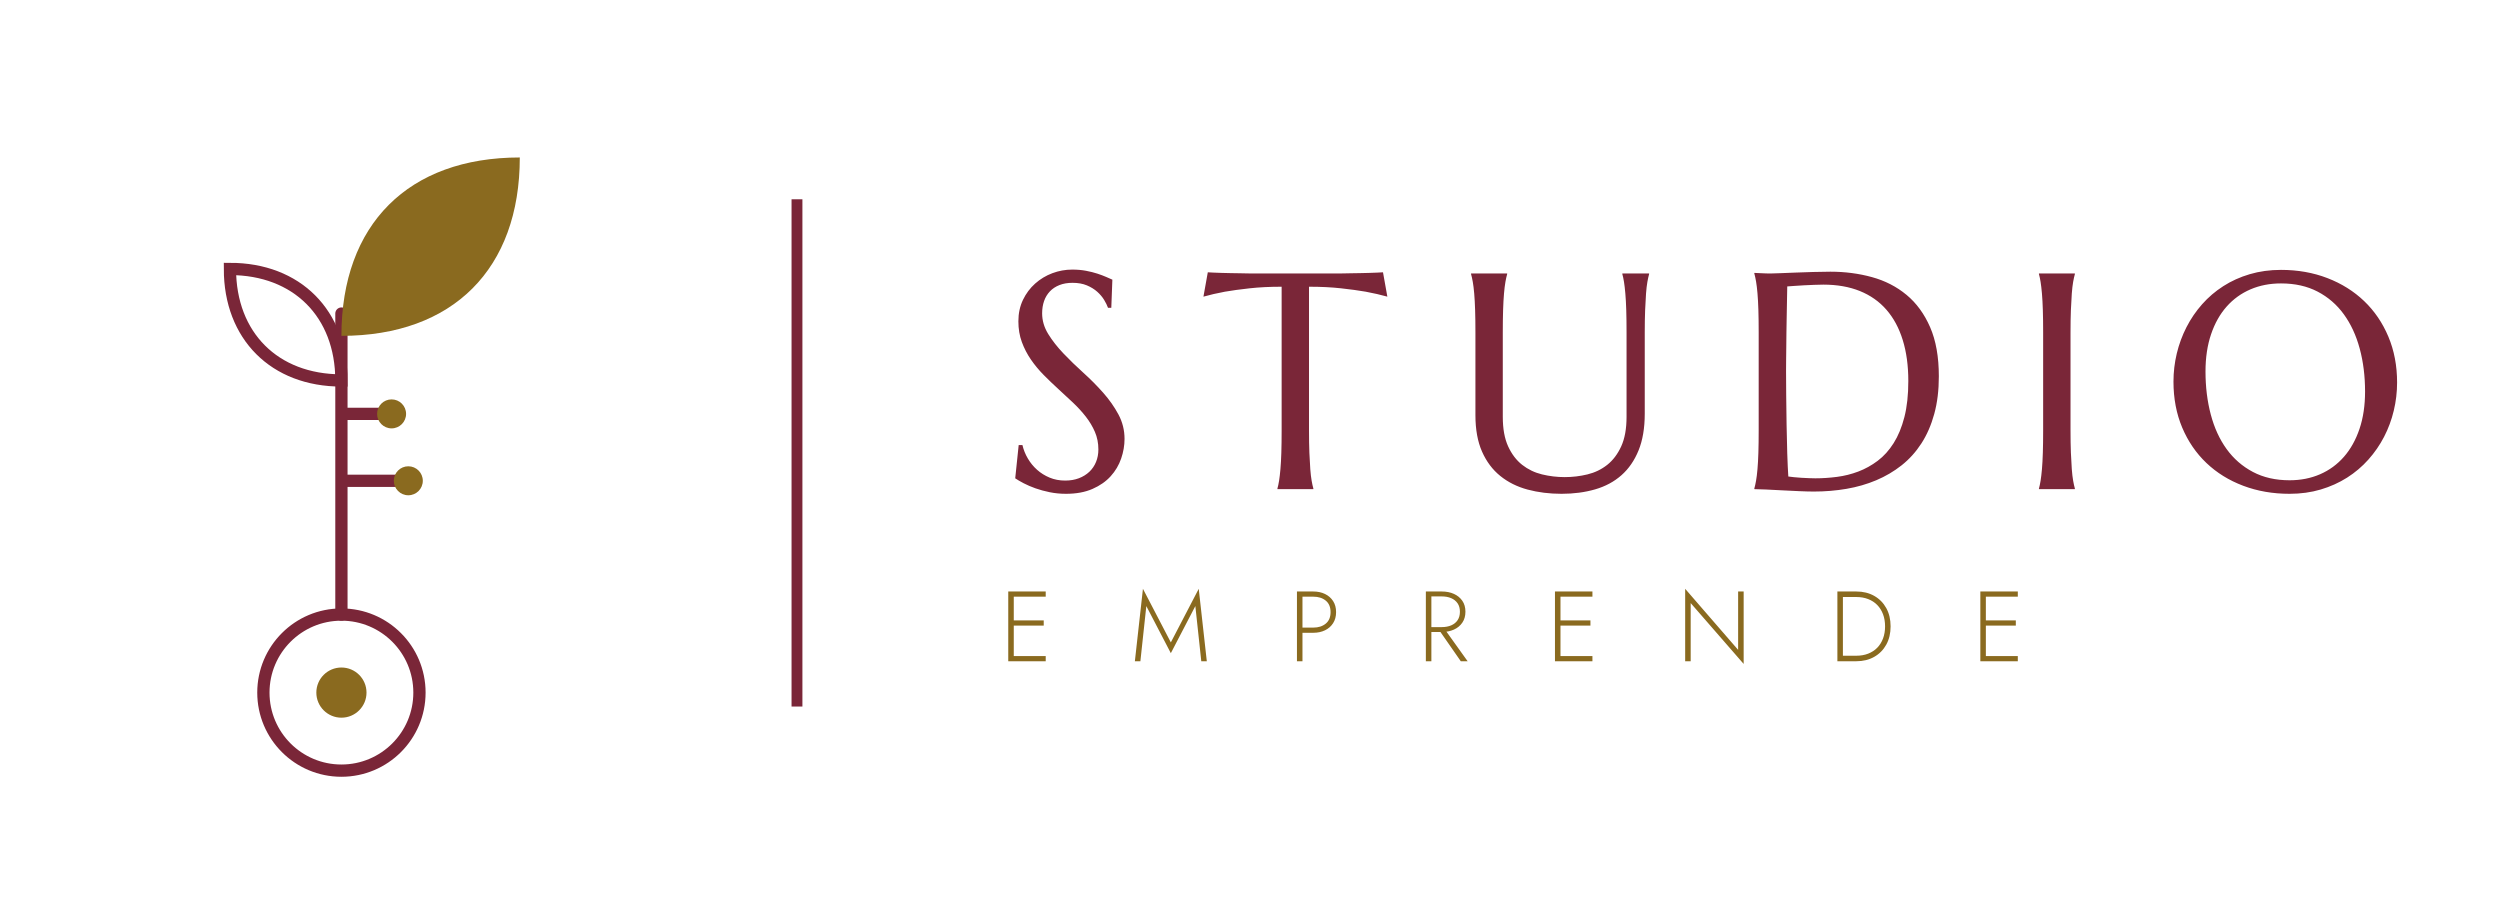
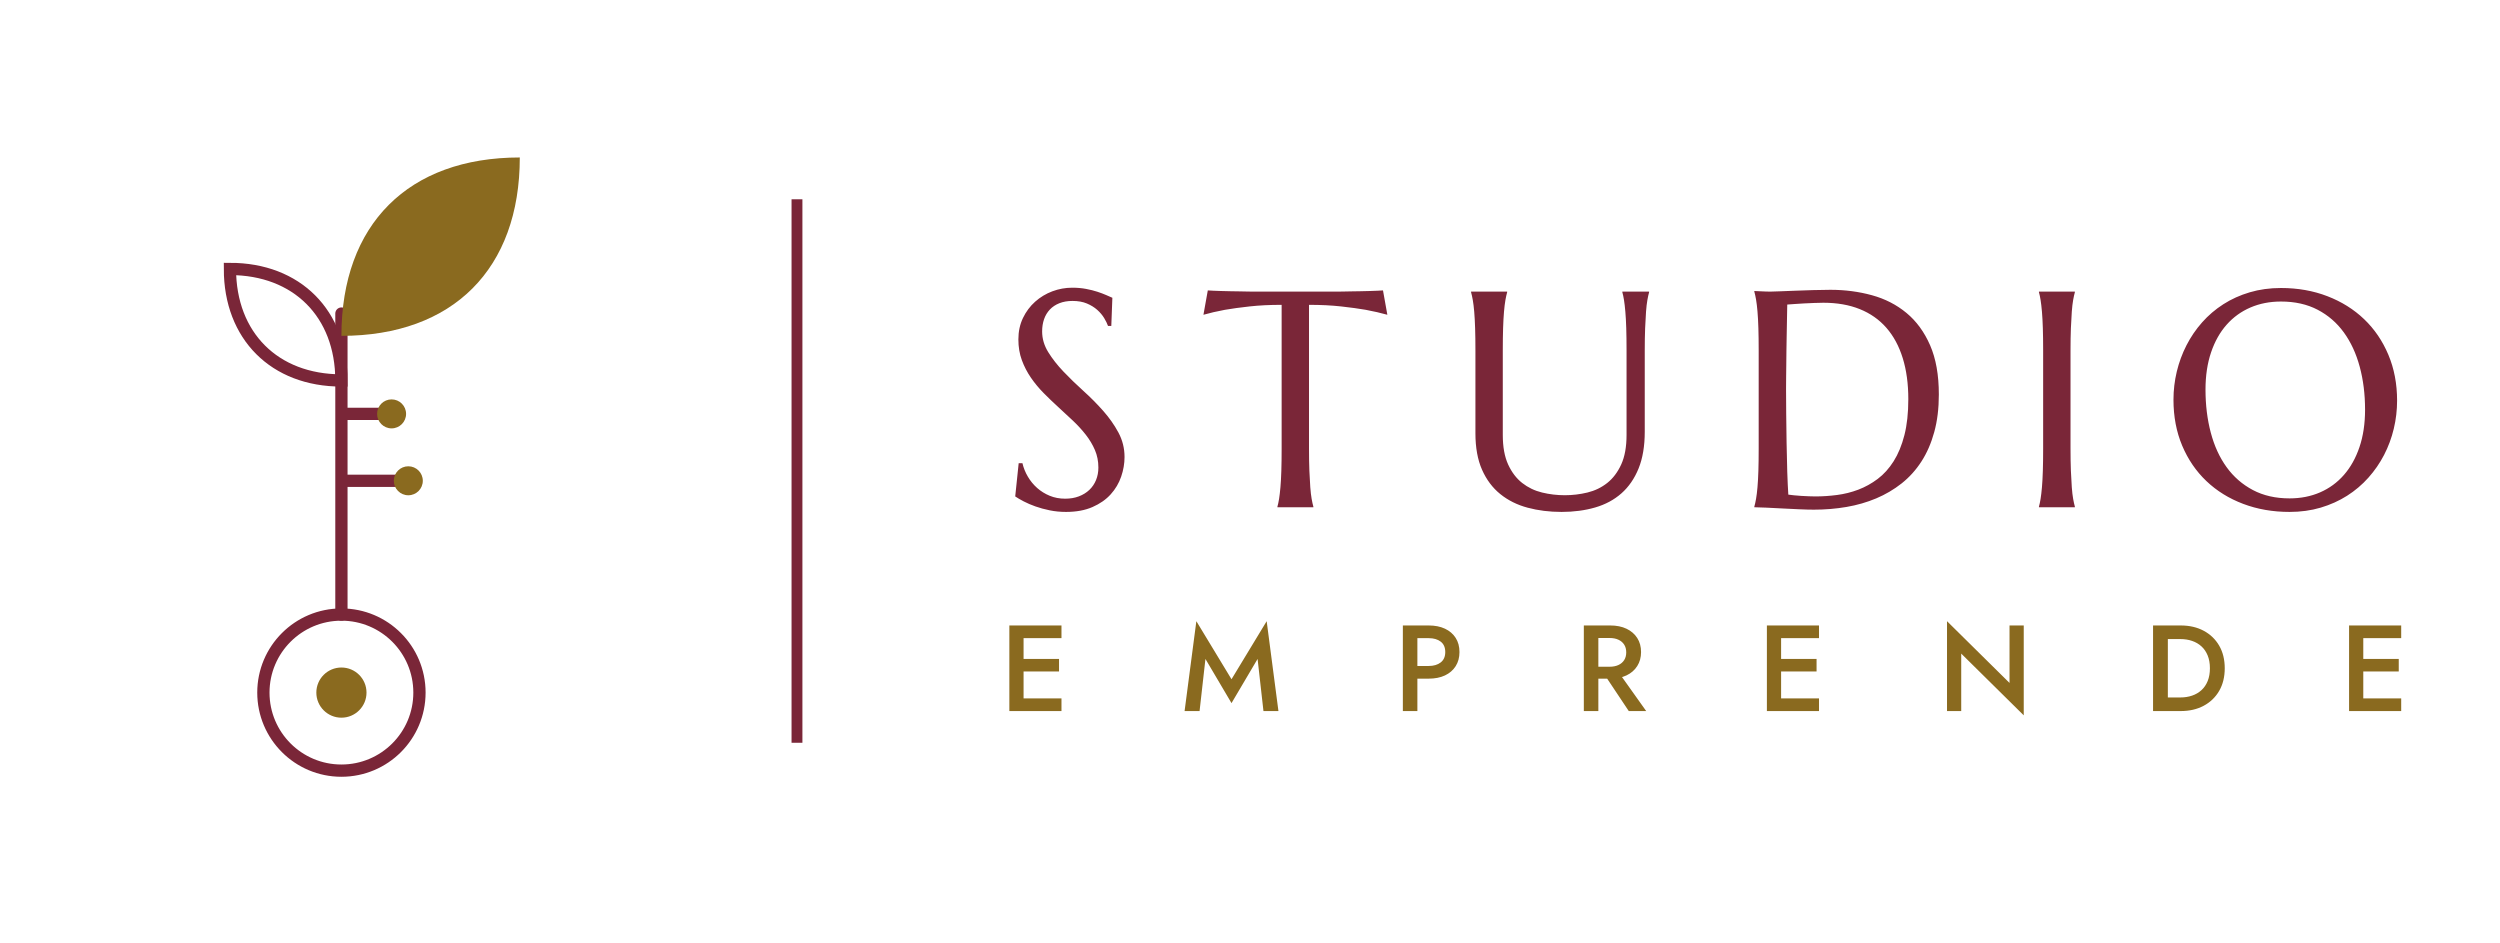
- <svg xmlns="http://www.w3.org/2000/svg" viewBox="0 0 275.995 100" width="275.995" height="100">
+ <svg xmlns="http://www.w3.org/2000/svg" viewBox="0 0 275.995 104" width="275.995" height="104">
  <g transform="translate(10 10) scale(0.615385)">
    <circle cx="45" cy="108" r="14" fill="none" stroke="#7A2638" stroke-width="2.2" />
    <circle cx="45" cy="108" r="4.5" fill="#8A6A1F" />
    <path d="M45 94V40M45 70h10M45 58h7" fill="none" stroke="#7A2638" stroke-width="2.2" stroke-linecap="round" />
    <circle cx="57" cy="70" r="2.6" fill="#8A6A1F" />
    <circle cx="54" cy="58" r="2.6" fill="#8A6A1F" />
    <path d="M45 44c0-20 12-32 32-32 0 20-12 32-32 32z" fill="#8A6A1F" />
    <path d="M45 52c0-12-8-20-20-20 0 12 8 20 20 20z" fill="none" stroke="#7A2638" stroke-width="2.2" />
  </g>
-   <rect x="87.385" y="22" width="1.2" height="56" fill="#7A2638" />
-   <path fill="#7A2638" d="M122.686 33.979H122.321Q122.188 33.597 121.898 33.115Q121.607 32.634 121.134 32.21Q120.661 31.787 119.989 31.505Q119.316 31.223 118.403 31.223Q117.59 31.223 116.959 31.472Q116.328 31.721 115.905 32.169Q115.481 32.617 115.265 33.231Q115.05 33.846 115.05 34.593Q115.05 35.788 115.722 36.875Q116.394 37.963 117.407 39.025Q118.42 40.088 119.598 41.15Q120.777 42.213 121.79 43.358Q122.803 44.504 123.475 45.757Q124.147 47.011 124.147 48.455Q124.147 49.534 123.774 50.622Q123.4 51.709 122.62 52.572Q121.84 53.436 120.611 53.975Q119.383 54.515 117.689 54.515Q116.743 54.515 115.888 54.34Q115.033 54.166 114.311 53.909Q113.589 53.651 113.016 53.353Q112.443 53.054 112.078 52.805L112.46 49.136H112.875Q113.057 49.916 113.473 50.622Q113.888 51.327 114.494 51.867Q115.099 52.406 115.88 52.73Q116.66 53.054 117.59 53.054Q118.436 53.054 119.109 52.796Q119.781 52.539 120.263 52.083Q120.744 51.626 121.001 50.995Q121.259 50.364 121.259 49.617Q121.259 48.571 120.877 47.683Q120.495 46.795 119.872 45.998Q119.25 45.201 118.461 44.454Q117.673 43.707 116.843 42.952Q116.013 42.196 115.224 41.399Q114.435 40.603 113.813 39.698Q113.19 38.793 112.808 37.755Q112.427 36.718 112.427 35.473Q112.427 34.161 112.933 33.107Q113.439 32.053 114.278 31.306Q115.116 30.559 116.179 30.16Q117.241 29.762 118.37 29.762Q119.2 29.762 119.897 29.895Q120.595 30.027 121.151 30.21Q121.707 30.393 122.122 30.575Q122.537 30.758 122.803 30.874Z M141.49 31.654Q139.531 31.654 137.954 31.829Q136.377 32.003 135.231 32.202Q133.903 32.451 132.857 32.75L133.339 30.061Q133.538 30.077 133.936 30.094Q134.335 30.11 134.825 30.127Q135.314 30.144 135.854 30.152Q136.393 30.16 136.875 30.168Q137.356 30.177 137.73 30.185Q138.103 30.193 138.269 30.193H147.749Q147.915 30.193 148.288 30.185Q148.662 30.177 149.143 30.168Q149.625 30.16 150.164 30.152Q150.704 30.144 151.194 30.127Q151.683 30.11 152.082 30.094Q152.48 30.077 152.68 30.061L153.161 32.75Q152.098 32.451 150.77 32.202Q149.625 32.003 148.048 31.829Q146.471 31.654 144.512 31.654V47.509Q144.512 48.92 144.553 49.974Q144.595 51.028 144.653 51.792Q144.711 52.556 144.802 53.07Q144.893 53.585 144.993 53.934V54.0H141.025V53.934Q141.125 53.585 141.208 53.07Q141.291 52.556 141.357 51.792Q141.424 51.028 141.457 49.974Q141.49 48.92 141.49 47.509Z M179.568 36.701Q179.568 35.29 179.535 34.236Q179.502 33.182 179.435 32.41Q179.369 31.638 179.286 31.123Q179.203 30.608 179.103 30.26V30.193H182.058V30.26Q181.959 30.608 181.868 31.123Q181.776 31.638 181.718 32.41Q181.66 33.182 181.619 34.236Q181.577 35.29 181.577 36.701V45.666Q181.577 48.04 180.896 49.717Q180.216 51.394 179.004 52.464Q177.792 53.535 176.098 54.025Q174.405 54.515 172.396 54.515Q170.388 54.515 168.653 54.05Q166.918 53.585 165.631 52.547Q164.345 51.51 163.614 49.858Q162.884 48.206 162.884 45.832V36.701Q162.884 35.29 162.85 34.236Q162.817 33.182 162.751 32.41Q162.684 31.638 162.593 31.123Q162.502 30.608 162.402 30.26V30.193H166.387V30.26Q166.287 30.608 166.196 31.123Q166.104 31.638 166.038 32.41Q165.972 33.182 165.938 34.236Q165.905 35.29 165.905 36.701V46.015Q165.905 47.99 166.494 49.277Q167.084 50.563 168.047 51.319Q169.01 52.074 170.238 52.373Q171.467 52.672 172.745 52.672Q174.023 52.672 175.252 52.373Q176.48 52.074 177.435 51.319Q178.389 50.563 178.979 49.277Q179.568 47.99 179.568 46.015Z M197.309 31.621Q197.276 33.48 197.243 35.224Q197.226 35.971 197.218 36.751Q197.21 37.531 197.202 38.287Q197.193 39.042 197.185 39.731Q197.177 40.42 197.177 40.951Q197.177 42.063 197.193 43.641Q197.21 45.218 197.235 46.878Q197.26 48.538 197.309 50.065Q197.359 51.593 197.426 52.605Q197.658 52.639 198.048 52.68Q198.438 52.722 198.87 52.747Q199.302 52.771 199.717 52.788Q200.132 52.805 200.414 52.805Q201.576 52.805 202.796 52.647Q204.016 52.489 205.154 52.058Q206.291 51.626 207.295 50.871Q208.3 50.115 209.055 48.92Q209.81 47.725 210.242 46.04Q210.674 44.354 210.674 42.063Q210.674 39.523 210.059 37.54Q209.445 35.556 208.258 34.194Q207.071 32.833 205.32 32.127Q203.568 31.422 201.294 31.422Q200.846 31.422 200.281 31.447Q199.717 31.472 199.16 31.497Q198.604 31.521 198.115 31.563Q197.625 31.604 197.309 31.621ZM193.674 30.127Q194.056 30.144 194.388 30.16Q194.67 30.177 194.969 30.185Q195.267 30.193 195.45 30.193Q195.765 30.193 196.504 30.16Q197.243 30.127 198.189 30.094Q199.136 30.061 200.157 30.027Q201.178 29.994 202.074 29.994Q204.481 29.994 206.656 30.592Q208.831 31.189 210.474 32.551Q212.118 33.912 213.081 36.12Q214.044 38.328 214.044 41.549Q214.044 43.856 213.537 45.699Q213.031 47.542 212.118 48.953Q211.205 50.364 209.935 51.369Q208.665 52.373 207.129 53.021Q205.594 53.668 203.85 53.967Q202.107 54.266 200.248 54.266Q199.584 54.266 198.646 54.224Q197.708 54.183 196.762 54.133Q195.815 54.083 194.977 54.042Q194.139 54.0 193.674 54.0V53.934Q193.773 53.585 193.865 53.07Q193.956 52.556 194.022 51.792Q194.089 51.028 194.122 49.974Q194.155 48.92 194.155 47.509V36.701Q194.155 35.29 194.122 34.219Q194.089 33.148 194.022 32.376Q193.956 31.604 193.865 31.073Q193.773 30.542 193.674 30.193Z M225.095 53.934Q225.194 53.585 225.277 53.07Q225.36 52.556 225.427 51.792Q225.493 51.028 225.526 49.974Q225.559 48.92 225.559 47.509V36.701Q225.559 35.29 225.526 34.236Q225.493 33.182 225.427 32.41Q225.36 31.638 225.277 31.123Q225.194 30.608 225.095 30.26V30.193H229.062V30.26Q228.963 30.608 228.871 31.123Q228.78 31.638 228.722 32.41Q228.664 33.182 228.622 34.236Q228.581 35.29 228.581 36.701V47.509Q228.581 48.92 228.622 49.974Q228.664 51.028 228.722 51.792Q228.78 52.556 228.871 53.07Q228.963 53.585 229.062 53.934V54.0H225.095Z M251.817 29.795Q254.59 29.795 256.939 30.7Q259.288 31.604 260.998 33.24Q262.708 34.875 263.671 37.166Q264.634 39.457 264.634 42.229Q264.634 43.807 264.268 45.334Q263.903 46.861 263.198 48.223Q262.492 49.584 261.463 50.738Q260.433 51.892 259.114 52.73Q257.794 53.568 256.2 54.042Q254.606 54.515 252.764 54.515Q249.991 54.515 247.642 53.626Q245.293 52.738 243.583 51.111Q241.873 49.484 240.91 47.202Q239.947 44.919 239.947 42.13Q239.947 40.553 240.312 39.025Q240.678 37.498 241.383 36.12Q242.089 34.742 243.11 33.588Q244.131 32.435 245.451 31.588Q246.77 30.741 248.372 30.268Q249.974 29.795 251.817 29.795ZM252.764 53.021Q254.606 53.021 256.134 52.356Q257.661 51.692 258.765 50.431Q259.869 49.169 260.483 47.351Q261.098 45.533 261.098 43.226Q261.098 40.669 260.508 38.486Q259.919 36.303 258.757 34.701Q257.595 33.099 255.86 32.194Q254.125 31.289 251.817 31.289Q249.974 31.289 248.447 31.945Q246.92 32.601 245.816 33.846Q244.712 35.091 244.098 36.9Q243.483 38.71 243.483 41.018Q243.483 43.558 244.064 45.757Q244.645 47.957 245.807 49.567Q246.97 51.178 248.713 52.099Q250.456 53.021 252.764 53.021Z" />
-   <path fill="#8A6A1F" d="M111.628 73.0H115.445V72.428H111.628ZM111.628 65.872H115.445V65.3H111.628ZM111.628 69.066H115.225V68.494H111.628ZM111.309 65.3V73.0H111.918V65.3Z M126.552 66.908 129.258 72.109 131.964 66.908 132.619 73.0H133.229L132.338 65.003L129.258 70.919L126.178 65.003L125.287 73.0H125.896Z M143.181 65.3V73.0H143.79V65.3ZM143.522 65.872H144.985Q145.829 65.872 146.361 66.309Q146.892 66.745 146.892 67.579Q146.892 68.406 146.361 68.846Q145.829 69.286 144.985 69.286H143.522V69.858H144.985Q145.711 69.858 146.277 69.584Q146.844 69.311 147.172 68.797Q147.501 68.283 147.501 67.579Q147.501 66.864 147.172 66.356Q146.844 65.848 146.277 65.574Q145.711 65.3 144.985 65.3H143.522Z M158.716 69.328 161.268 73.0H162.023L159.396 69.328ZM157.412 65.3V73.0H158.021V65.3ZM157.731 65.843H159.172Q159.759 65.843 160.209 66.037Q160.659 66.231 160.915 66.605Q161.171 66.979 161.171 67.535Q161.171 68.087 160.917 68.466Q160.663 68.844 160.211 69.038Q159.759 69.231 159.172 69.231H157.731V69.77H159.172Q159.92 69.77 160.506 69.507Q161.092 69.245 161.436 68.742Q161.781 68.239 161.781 67.535Q161.781 66.82 161.436 66.323Q161.092 65.826 160.506 65.563Q159.92 65.3 159.172 65.3H157.731Z M171.984 73.0H175.801V72.428H171.984ZM171.984 65.872H175.801V65.3H171.984ZM171.984 69.066H175.581V68.494H171.984ZM171.665 65.3V73.0H172.274V65.3Z M191.886 65.3V71.744L186.039 65.003V73.0H186.648V66.578L192.496 73.297V65.3Z M202.844 65.3V73.0H203.453V65.3ZM204.934 73.0Q206.056 73.0 206.909 72.516Q207.763 72.032 208.24 71.168Q208.718 70.305 208.718 69.15Q208.718 67.995 208.24 67.132Q207.763 66.268 206.909 65.784Q206.056 65.3 204.934 65.3H203.176V65.909H204.934Q205.653 65.909 206.24 66.137Q206.828 66.365 207.244 66.79Q207.659 67.216 207.884 67.815Q208.108 68.413 208.108 69.15Q208.108 69.887 207.884 70.485Q207.659 71.084 207.244 71.51Q206.828 71.935 206.24 72.163Q205.653 72.391 204.934 72.391H203.176V73.0Z M218.945 73.0H222.762V72.428H218.945ZM218.945 65.872H222.762V65.3H218.945ZM218.945 69.066H222.542V68.494H218.945ZM218.626 65.3V73.0H219.235V65.3Z" />
+   <rect x="87.385" y="22" width="1.2" height="60" fill="#7A2638" />
+   <path fill="#7A2638" d="M122.686 35.979H122.321Q122.188 35.597 121.898 35.115Q121.607 34.634 121.134 34.21Q120.661 33.787 119.989 33.505Q119.316 33.223 118.403 33.223Q117.59 33.223 116.959 33.472Q116.328 33.721 115.905 34.169Q115.481 34.617 115.265 35.231Q115.05 35.846 115.05 36.593Q115.05 37.788 115.722 38.875Q116.394 39.963 117.407 41.025Q118.42 42.088 119.598 43.15Q120.777 44.213 121.79 45.358Q122.803 46.504 123.475 47.757Q124.147 49.011 124.147 50.455Q124.147 51.534 123.774 52.622Q123.4 53.709 122.62 54.572Q121.84 55.436 120.611 55.975Q119.383 56.515 117.689 56.515Q116.743 56.515 115.888 56.34Q115.033 56.166 114.311 55.909Q113.589 55.651 113.016 55.353Q112.443 55.054 112.078 54.805L112.46 51.136H112.875Q113.057 51.916 113.473 52.622Q113.888 53.327 114.494 53.867Q115.099 54.406 115.88 54.73Q116.66 55.054 117.59 55.054Q118.436 55.054 119.109 54.796Q119.781 54.539 120.263 54.083Q120.744 53.626 121.001 52.995Q121.259 52.364 121.259 51.617Q121.259 50.571 120.877 49.683Q120.495 48.795 119.872 47.998Q119.25 47.201 118.461 46.454Q117.673 45.707 116.843 44.952Q116.013 44.196 115.224 43.399Q114.435 42.603 113.813 41.698Q113.19 40.793 112.808 39.755Q112.427 38.718 112.427 37.473Q112.427 36.161 112.933 35.107Q113.439 34.053 114.278 33.306Q115.116 32.559 116.179 32.16Q117.241 31.762 118.37 31.762Q119.2 31.762 119.897 31.895Q120.595 32.027 121.151 32.21Q121.707 32.393 122.122 32.575Q122.537 32.758 122.803 32.874Z M141.49 33.654Q139.531 33.654 137.954 33.829Q136.377 34.003 135.231 34.202Q133.903 34.451 132.857 34.75L133.339 32.061Q133.538 32.077 133.936 32.094Q134.335 32.11 134.825 32.127Q135.314 32.144 135.854 32.152Q136.393 32.16 136.875 32.168Q137.356 32.177 137.73 32.185Q138.103 32.193 138.269 32.193H147.749Q147.915 32.193 148.288 32.185Q148.662 32.177 149.143 32.168Q149.625 32.16 150.164 32.152Q150.704 32.144 151.194 32.127Q151.683 32.11 152.082 32.094Q152.48 32.077 152.68 32.061L153.161 34.75Q152.098 34.451 150.77 34.202Q149.625 34.003 148.048 33.829Q146.471 33.654 144.512 33.654V49.509Q144.512 50.92 144.553 51.974Q144.595 53.028 144.653 53.792Q144.711 54.556 144.802 55.07Q144.893 55.585 144.993 55.934V56.0H141.025V55.934Q141.125 55.585 141.208 55.07Q141.291 54.556 141.357 53.792Q141.424 53.028 141.457 51.974Q141.49 50.92 141.49 49.509Z M179.568 38.701Q179.568 37.29 179.535 36.236Q179.502 35.182 179.435 34.41Q179.369 33.638 179.286 33.123Q179.203 32.608 179.103 32.26V32.193H182.058V32.26Q181.959 32.608 181.868 33.123Q181.776 33.638 181.718 34.41Q181.66 35.182 181.619 36.236Q181.577 37.29 181.577 38.701V47.666Q181.577 50.04 180.896 51.717Q180.216 53.394 179.004 54.464Q177.792 55.535 176.098 56.025Q174.405 56.515 172.396 56.515Q170.388 56.515 168.653 56.05Q166.918 55.585 165.631 54.547Q164.345 53.51 163.614 51.858Q162.884 50.206 162.884 47.832V38.701Q162.884 37.29 162.85 36.236Q162.817 35.182 162.751 34.41Q162.684 33.638 162.593 33.123Q162.502 32.608 162.402 32.26V32.193H166.387V32.26Q166.287 32.608 166.196 33.123Q166.104 33.638 166.038 34.41Q165.972 35.182 165.938 36.236Q165.905 37.29 165.905 38.701V48.015Q165.905 49.99 166.494 51.277Q167.084 52.563 168.047 53.319Q169.01 54.074 170.238 54.373Q171.467 54.672 172.745 54.672Q174.023 54.672 175.252 54.373Q176.48 54.074 177.435 53.319Q178.389 52.563 178.979 51.277Q179.568 49.99 179.568 48.015Z M197.309 33.621Q197.276 35.48 197.243 37.224Q197.226 37.971 197.218 38.751Q197.21 39.531 197.202 40.287Q197.193 41.042 197.185 41.731Q197.177 42.42 197.177 42.951Q197.177 44.063 197.193 45.641Q197.21 47.218 197.235 48.878Q197.26 50.538 197.309 52.065Q197.359 53.593 197.426 54.605Q197.658 54.639 198.048 54.68Q198.438 54.722 198.87 54.747Q199.302 54.771 199.717 54.788Q200.132 54.805 200.414 54.805Q201.576 54.805 202.796 54.647Q204.016 54.489 205.154 54.058Q206.291 53.626 207.295 52.871Q208.3 52.115 209.055 50.92Q209.81 49.725 210.242 48.04Q210.674 46.354 210.674 44.063Q210.674 41.523 210.059 39.54Q209.445 37.556 208.258 36.194Q207.071 34.833 205.32 34.127Q203.568 33.422 201.294 33.422Q200.846 33.422 200.281 33.447Q199.717 33.472 199.16 33.497Q198.604 33.521 198.115 33.563Q197.625 33.604 197.309 33.621ZM193.674 32.127Q194.056 32.144 194.388 32.16Q194.67 32.177 194.969 32.185Q195.267 32.193 195.45 32.193Q195.765 32.193 196.504 32.16Q197.243 32.127 198.189 32.094Q199.136 32.061 200.157 32.027Q201.178 31.994 202.074 31.994Q204.481 31.994 206.656 32.592Q208.831 33.189 210.474 34.551Q212.118 35.912 213.081 38.12Q214.044 40.328 214.044 43.549Q214.044 45.856 213.537 47.699Q213.031 49.542 212.118 50.953Q211.205 52.364 209.935 53.369Q208.665 54.373 207.129 55.021Q205.594 55.668 203.85 55.967Q202.107 56.266 200.248 56.266Q199.584 56.266 198.646 56.224Q197.708 56.183 196.762 56.133Q195.815 56.083 194.977 56.042Q194.139 56.0 193.674 56.0V55.934Q193.773 55.585 193.865 55.07Q193.956 54.556 194.022 53.792Q194.089 53.028 194.122 51.974Q194.155 50.92 194.155 49.509V38.701Q194.155 37.29 194.122 36.219Q194.089 35.148 194.022 34.376Q193.956 33.604 193.865 33.073Q193.773 32.542 193.674 32.193Z M225.095 55.934Q225.194 55.585 225.277 55.07Q225.36 54.556 225.427 53.792Q225.493 53.028 225.526 51.974Q225.559 50.92 225.559 49.509V38.701Q225.559 37.29 225.526 36.236Q225.493 35.182 225.427 34.41Q225.36 33.638 225.277 33.123Q225.194 32.608 225.095 32.26V32.193H229.062V32.26Q228.963 32.608 228.871 33.123Q228.78 33.638 228.722 34.41Q228.664 35.182 228.622 36.236Q228.581 37.29 228.581 38.701V49.509Q228.581 50.92 228.622 51.974Q228.664 53.028 228.722 53.792Q228.78 54.556 228.871 55.07Q228.963 55.585 229.062 55.934V56.0H225.095Z M251.817 31.795Q254.59 31.795 256.939 32.7Q259.288 33.604 260.998 35.24Q262.708 36.875 263.671 39.166Q264.634 41.457 264.634 44.229Q264.634 45.807 264.268 47.334Q263.903 48.861 263.198 50.223Q262.492 51.584 261.463 52.738Q260.433 53.892 259.114 54.73Q257.794 55.568 256.2 56.042Q254.606 56.515 252.764 56.515Q249.991 56.515 247.642 55.626Q245.293 54.738 243.583 53.111Q241.873 51.484 240.91 49.202Q239.947 46.919 239.947 44.13Q239.947 42.553 240.312 41.025Q240.678 39.498 241.383 38.12Q242.089 36.742 243.11 35.588Q244.131 34.435 245.451 33.588Q246.77 32.741 248.372 32.268Q249.974 31.795 251.817 31.795ZM252.764 55.021Q254.606 55.021 256.134 54.356Q257.661 53.692 258.765 52.431Q259.869 51.169 260.483 49.351Q261.098 47.533 261.098 45.226Q261.098 42.669 260.508 40.486Q259.919 38.303 258.757 36.701Q257.595 35.099 255.86 34.194Q254.125 33.289 251.817 33.289Q249.974 33.289 248.447 33.945Q246.92 34.601 245.816 35.846Q244.712 37.091 244.098 38.9Q243.483 40.71 243.483 43.018Q243.483 45.558 244.064 47.757Q244.645 49.957 245.807 51.567Q246.97 53.178 248.713 54.099Q250.456 55.021 252.764 55.021Z" />
+   <path fill="#8A6A1F" d="M112.42 78.5H117.185V77.099H112.42ZM112.42 70.451H117.185V69.05H112.42ZM112.42 74.129H116.915V72.746H112.42ZM111.431 69.05V78.5H113V69.05Z M133.078 72.746 135.956 77.623 138.835 72.746 139.483 78.5H141.137L139.838 68.578L135.956 74.987L132.075 68.578L130.776 78.5H132.43Z M154.873 69.05V78.5H156.476V69.05ZM155.828 70.451H157.725Q158.551 70.451 159.053 70.837Q159.554 71.224 159.554 71.986Q159.554 72.739 159.053 73.13Q158.551 73.522 157.725 73.522H155.828V74.922H157.725Q158.761 74.922 159.52 74.566Q160.279 74.21 160.701 73.547Q161.123 72.884 161.123 71.986Q161.123 71.075 160.701 70.419Q160.279 69.762 159.52 69.406Q158.761 69.05 157.725 69.05H155.828Z M176.81 73.994 179.813 78.5H181.737L178.531 73.994ZM174.852 69.05V78.5H176.455V69.05ZM175.807 70.434H177.704Q178.254 70.434 178.664 70.621Q179.074 70.808 179.304 71.161Q179.533 71.514 179.533 72.02Q179.533 72.523 179.304 72.877Q179.074 73.232 178.664 73.419Q178.254 73.606 177.704 73.606H175.807V74.922H177.771Q178.808 74.922 179.567 74.56Q180.326 74.197 180.748 73.532Q181.17 72.867 181.17 71.986Q181.17 71.092 180.748 70.434Q180.326 69.776 179.567 69.413Q178.808 69.05 177.771 69.05H175.807Z M196.05 78.5H200.815V77.099H196.05ZM196.05 70.451H200.815V69.05H196.05ZM196.05 74.129H200.545V72.746H196.05ZM195.061 69.05V78.5H196.63V69.05Z M221.848 69.05V75.395L214.946 68.578V78.5H216.515V72.155L223.417 78.972V69.05Z M237.693 69.05V78.5H239.326V69.05ZM240.747 78.5Q242.192 78.5 243.287 77.913Q244.382 77.326 244.995 76.266Q245.607 75.206 245.607 73.775Q245.607 72.341 244.995 71.283Q244.382 70.225 243.287 69.637Q242.192 69.05 240.747 69.05H238.682V70.552H240.713Q241.409 70.552 242.006 70.756Q242.603 70.96 243.042 71.364Q243.481 71.767 243.726 72.371Q243.97 72.975 243.97 73.775Q243.97 74.575 243.726 75.179Q243.481 75.783 243.042 76.186Q242.603 76.59 242.006 76.794Q241.409 76.998 240.713 76.998H238.682V78.5Z M260.322 78.5H265.087V77.099H260.322ZM260.322 70.451H265.087V69.05H260.322ZM260.322 74.129H264.817V72.746H260.322ZM259.333 69.05V78.5H260.902V69.05Z" />
</svg>
